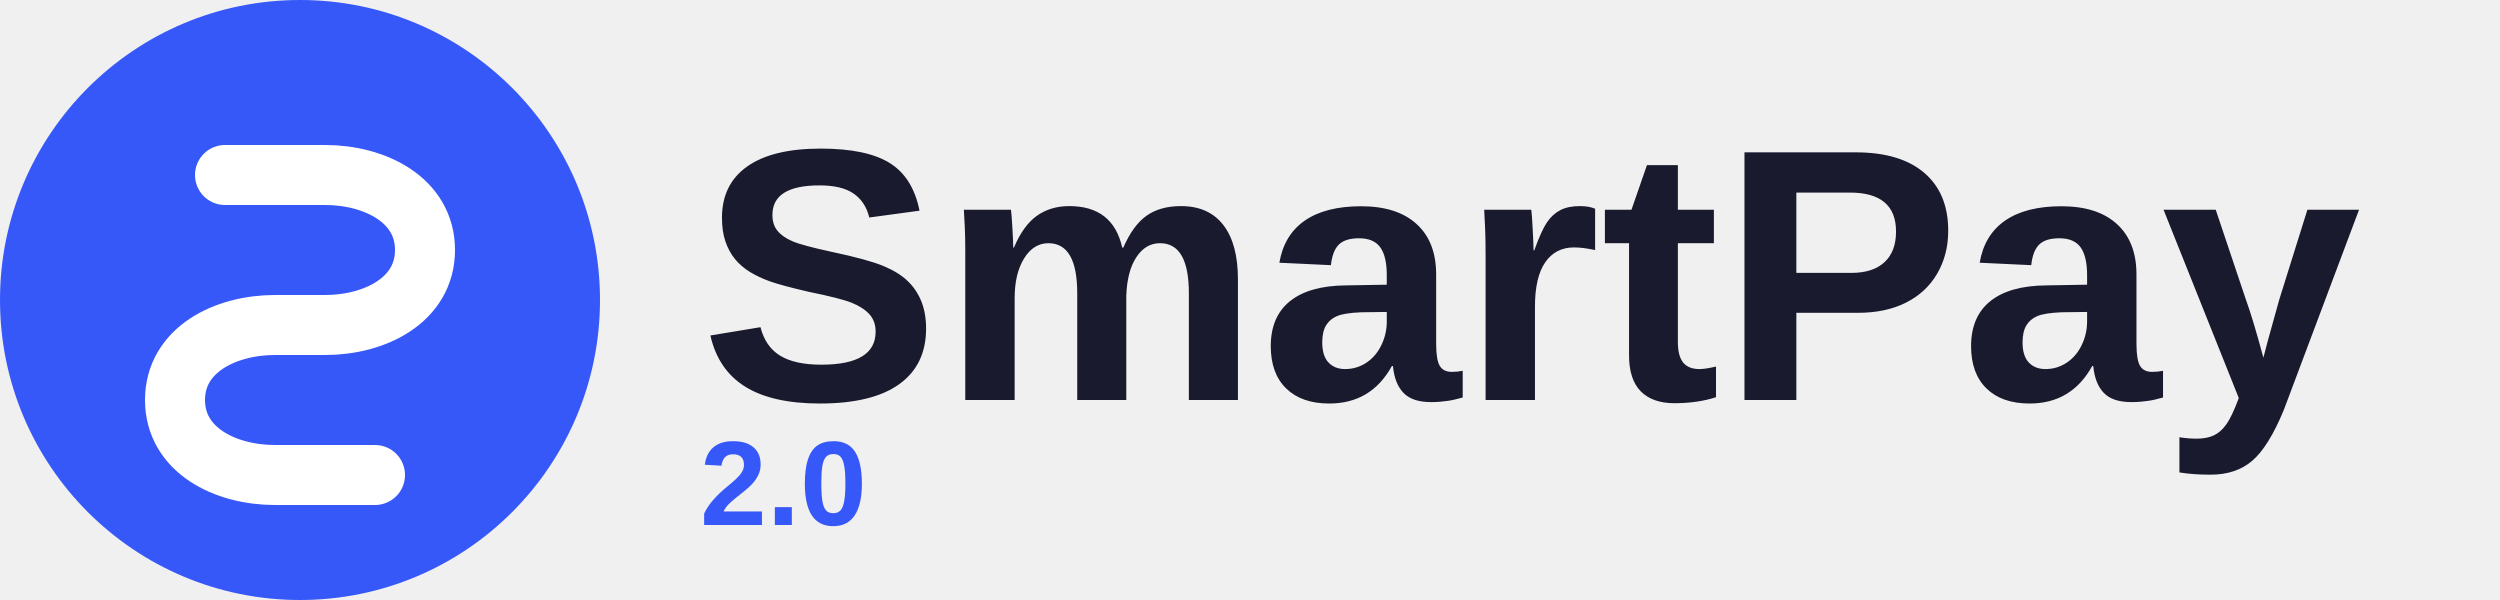
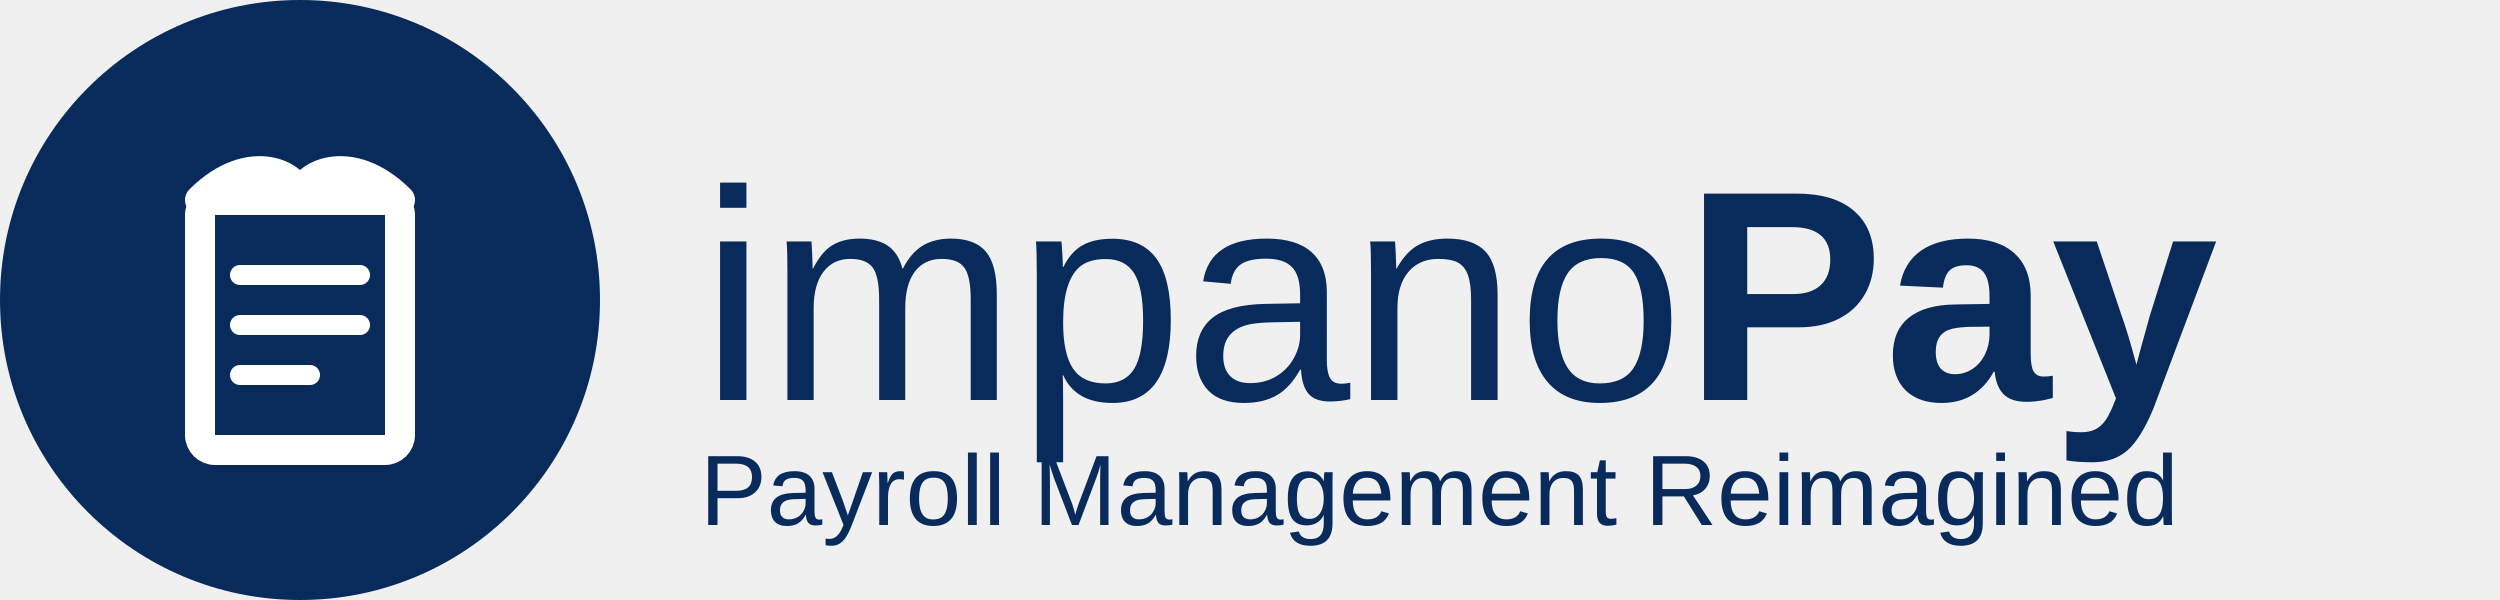
<svg xmlns="http://www.w3.org/2000/svg" viewBox="0 0 500 120">
-   <circle cx="60" cy="60" r="60" fill="#3758F9" />
-   <path d="M45 35C45 35 55 35 65 35C75 35 85 40 85 50C85 60 75 65 65 65L55 65C45 65 35 70 35 80C35 90 45 95 55 95L75 95" stroke="white" stroke-width="12" fill="none" stroke-linecap="round" />
-   <text x="140" y="80" font-family="Arial, sans-serif" font-size="72" font-weight="bold" fill="#1A1A2E">
-     SmartPay
+   <circle cx="60" cy="60" r="60" fill="#082b5c" />
+   <rect x="40" y="40" width="40" height="50" fill="none" stroke="#FFFFFF" stroke-width="6" rx="3" stroke-linejoin="round" />
+   <path d="M40,40 C50,30 60,35 60,40 C60,35 70,30 80,40" stroke="#FFFFFF" stroke-width="6" fill="none" stroke-linecap="round" />
+   <line x1="48" y1="55" x2="72" y2="55" stroke="#FFFFFF" stroke-width="4" stroke-linecap="round" />
+   <line x1="48" y1="65" x2="72" y2="65" stroke="#FFFFFF" stroke-width="4" stroke-linecap="round" />
+   <line x1="48" y1="75" x2="62" y2="75" stroke="#FFFFFF" stroke-width="4" stroke-linecap="round" />
+   <text x="140" y="80" font-family="Arial, sans-serif" font-size="60" font-weight="normal" fill="#082b5c">
+     impano<tspan font-weight="bold">Pay</tspan>
  </text>
-   <text x="140" y="105" font-family="Arial, sans-serif" font-size="24" font-weight="bold" fill="#3758F9">
-     2.0
+   <text x="140" y="105" font-family="Arial, sans-serif" font-size="20" font-weight="normal" fill="#082b5c">
+     Payroll Management Reimagined
  </text>
</svg>
